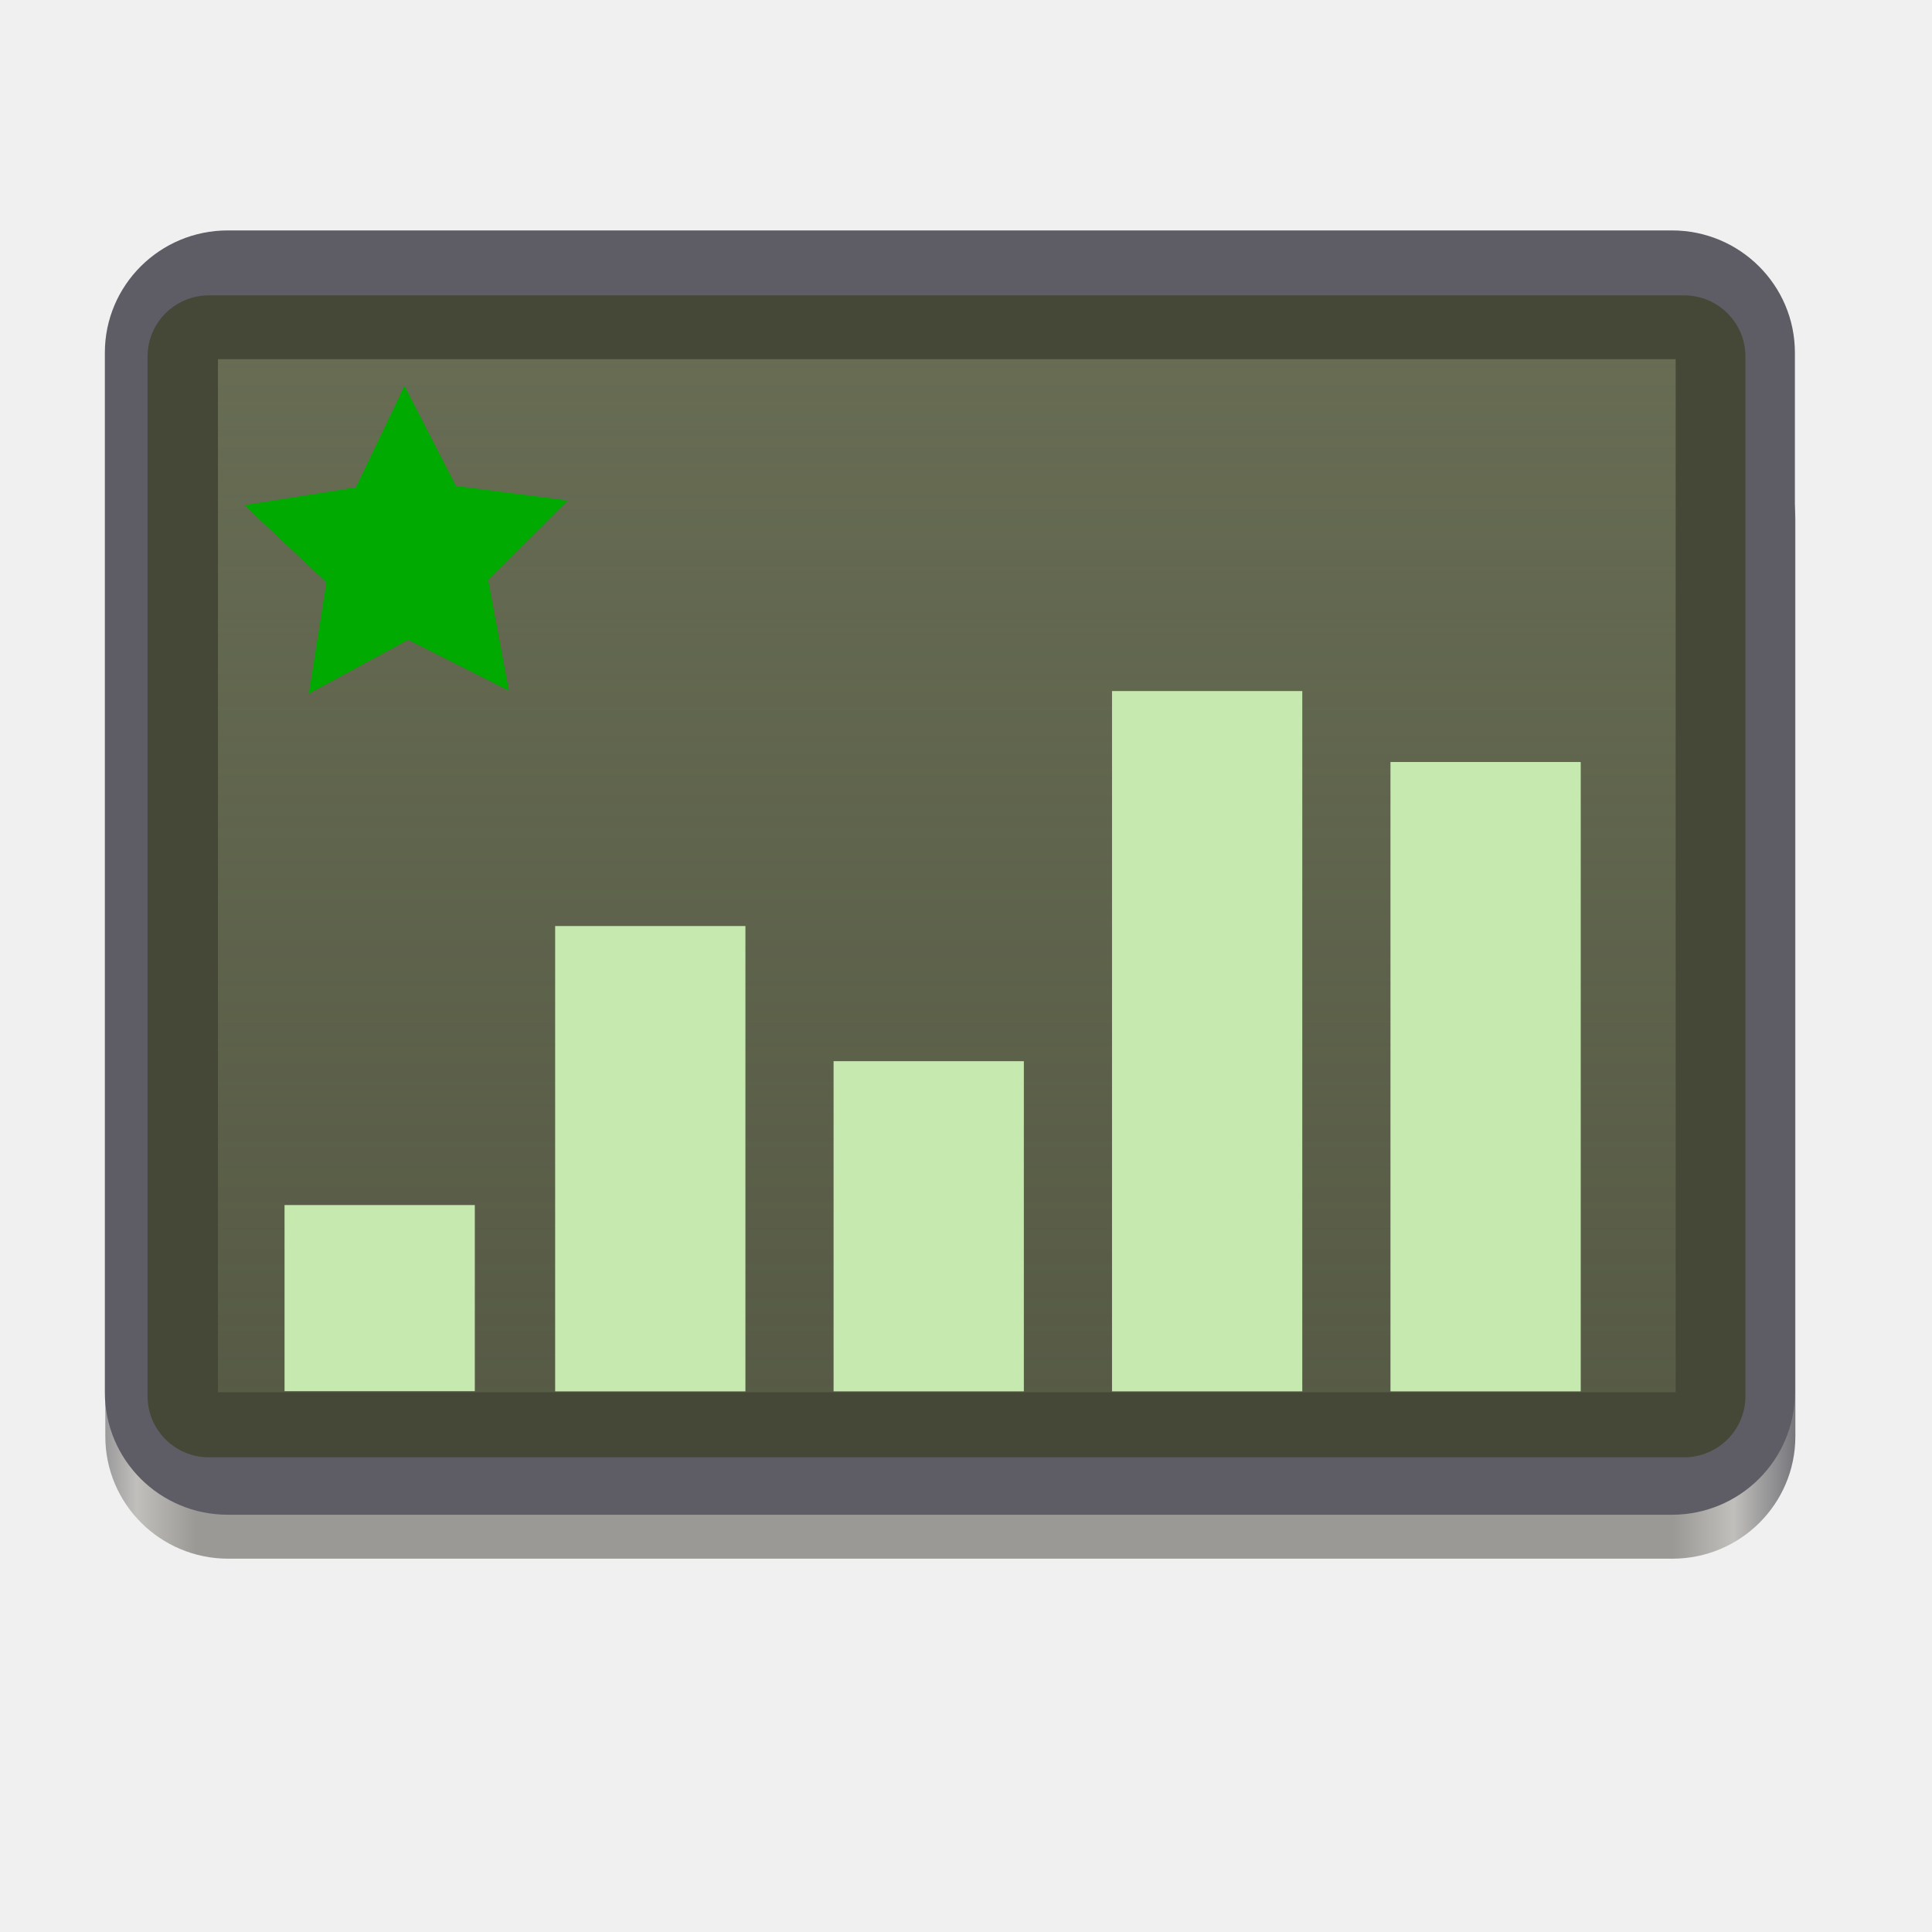
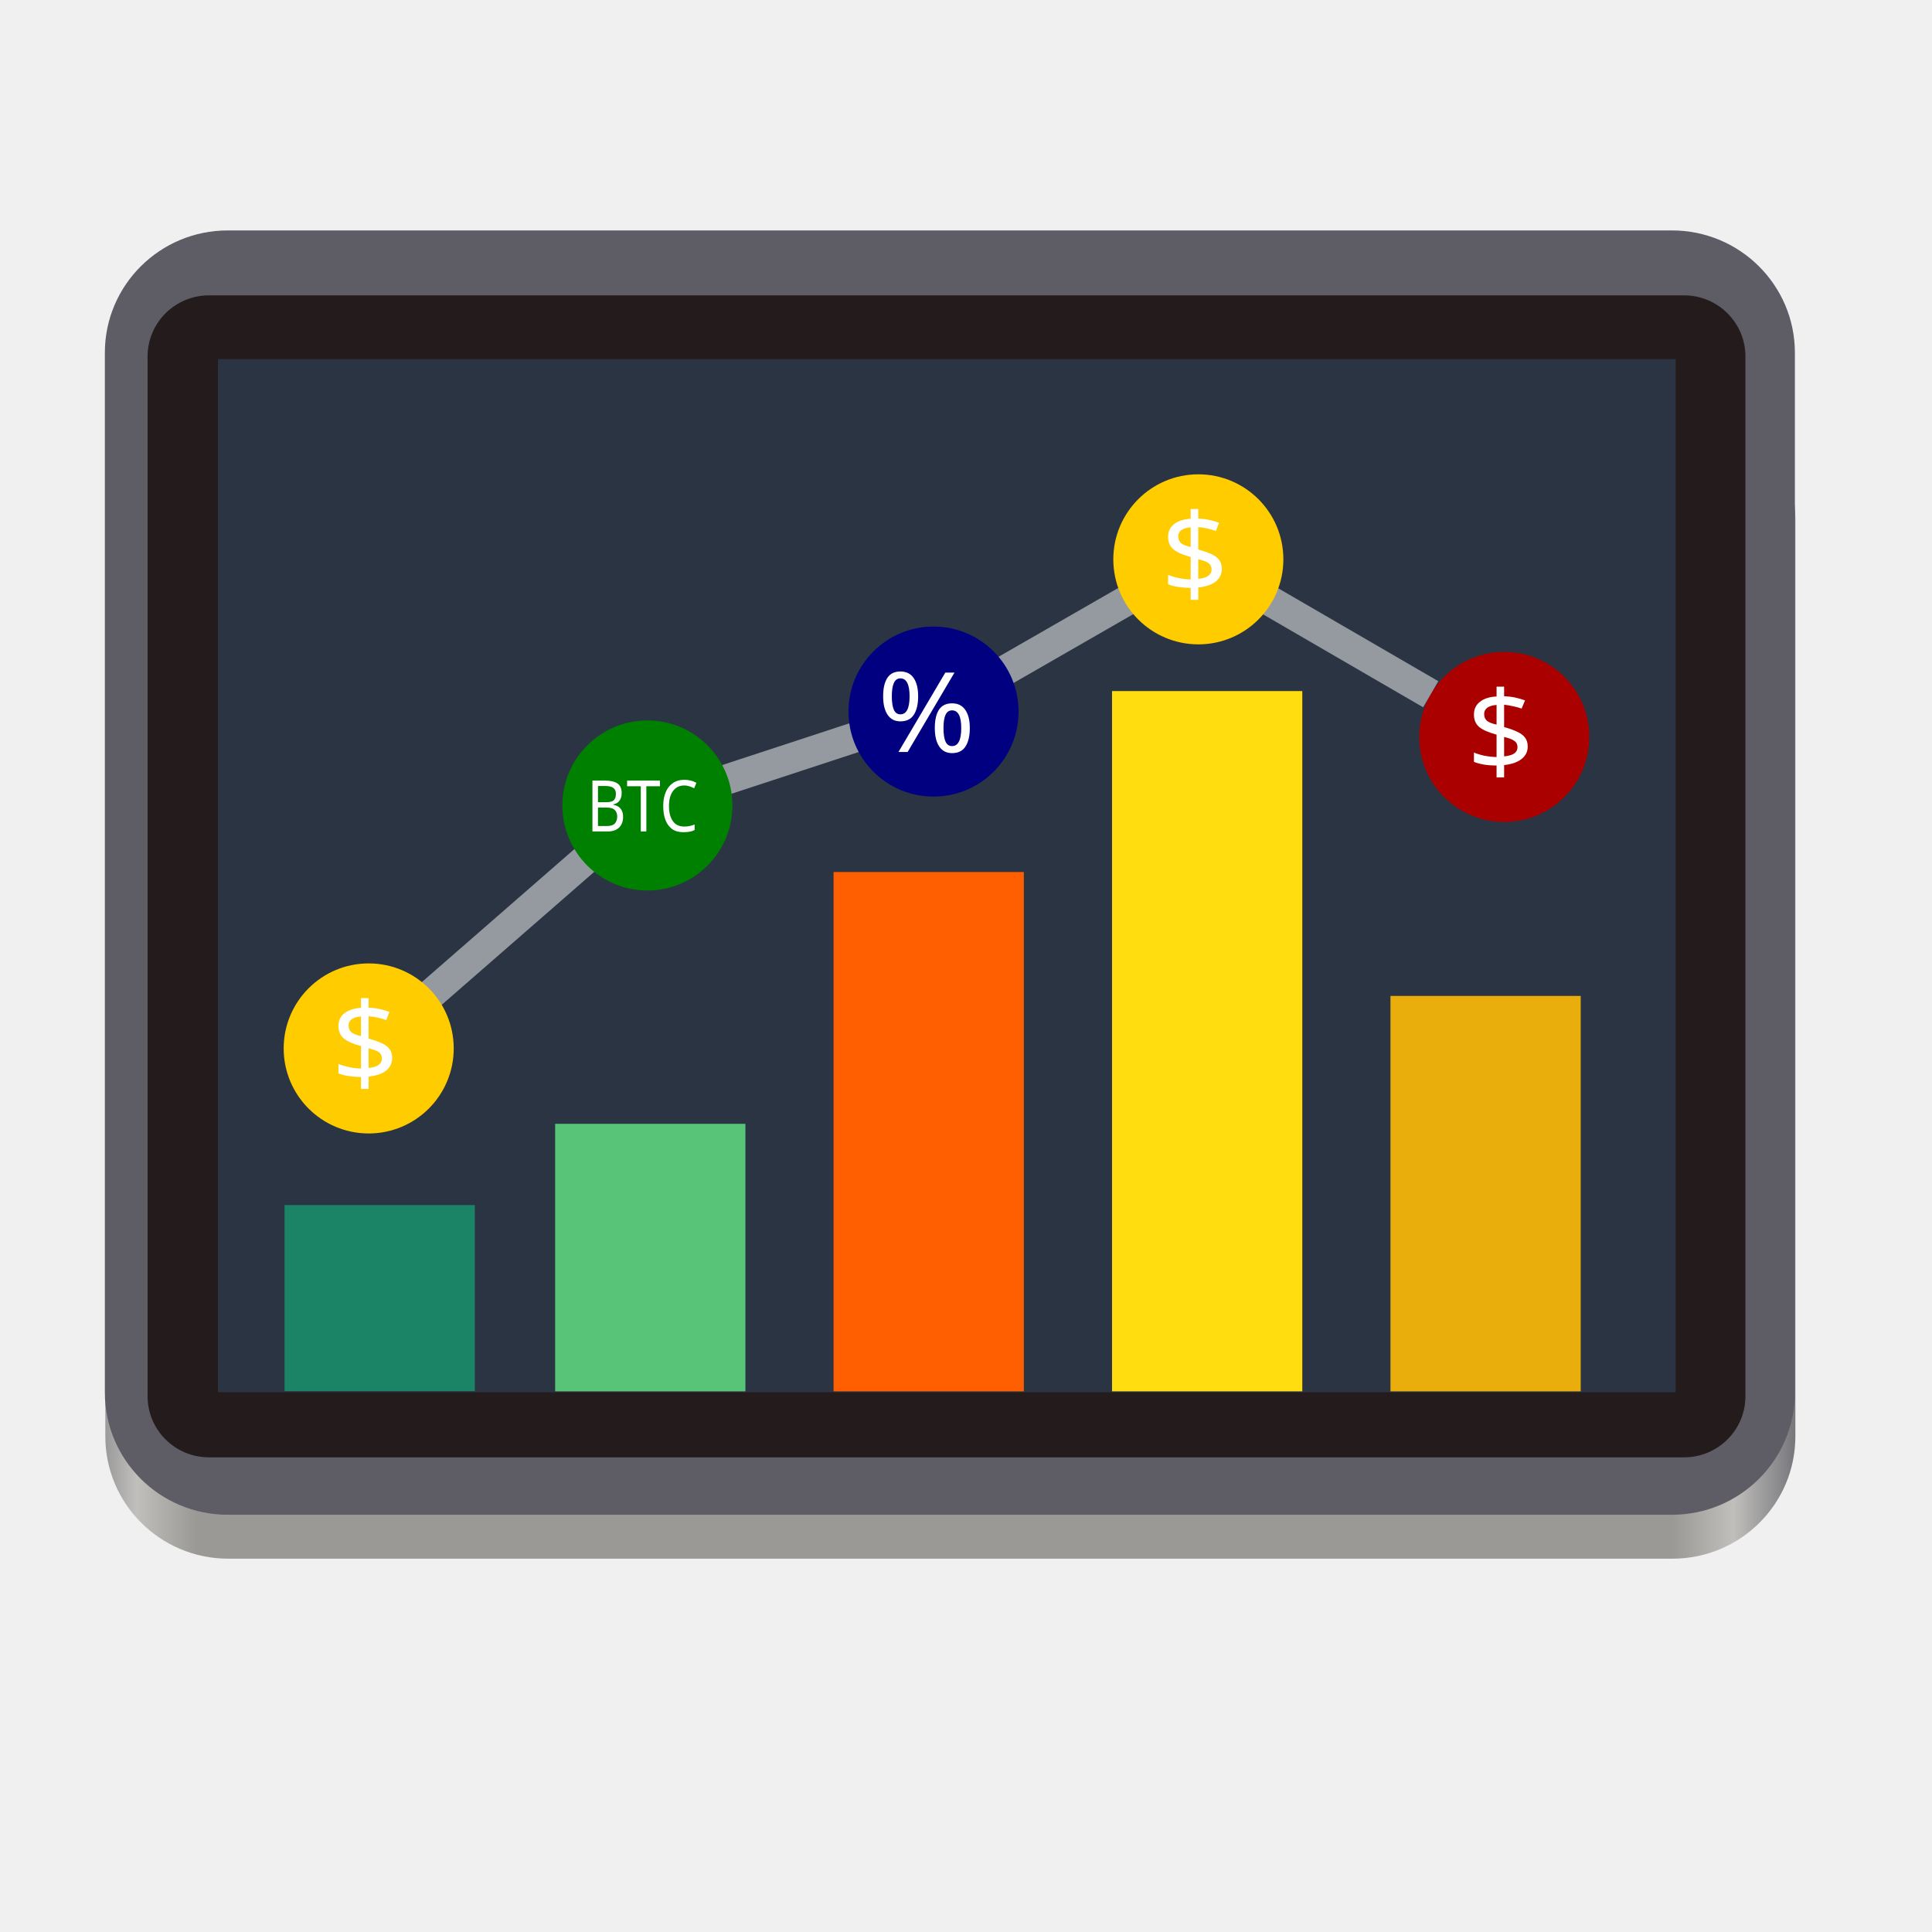
- <svg xmlns="http://www.w3.org/2000/svg" xmlns:xlink="http://www.w3.org/1999/xlink" height="128" viewBox="0 0 128 128" width="128" version="1.1" id="svg39">
+ <svg xmlns="http://www.w3.org/2000/svg" height="128" viewBox="0 0 128 128" width="128" version="1.1" id="svg39">
  <defs id="defs2454">
-     <linearGradient id="linearGradient3666">
-       <stop style="stop-color:#676c53;stop-opacity:1;" offset="0" id="stop3662" />
-       <stop style="stop-color:#676c53;stop-opacity:0;" offset="1" id="stop3664" />
-     </linearGradient>
    <marker style="overflow:visible" id="TriangleOutL" refX="0" refY="0" orient="auto">
      <path transform="scale(0.8)" style="fill:context-stroke;fill-rule:evenodd;stroke:context-stroke;stroke-width:1pt" d="M 5.77,0 -2.88,5 V -5 Z" id="path6947" />
    </marker>
-     <linearGradient id="a" gradientTransform="matrix(0.9123499,0,0,-0.9276203,-34.30522,-183.5716)" gradientUnits="userSpaceOnUse" x1="-7.0000001e-06" x2="112" y1="-212" y2="-212">
+     <linearGradient id="a" gradientTransform="matrix(1.017906,0,0,-1.012954,4.941639,-188.4638)" gradientUnits="userSpaceOnUse" x1="-7.0000001e-06" x2="112" y1="-212" y2="-212">
      <stop offset="0" stop-color="#77767b" id="stop1560" />
      <stop offset="0.036" stop-color="#c0bfbc" id="stop1562" />
      <stop offset="0.071" stop-color="#9a9996" id="stop1564" />
      <stop offset="0.929" stop-color="#9a9996" id="stop1566" />
      <stop offset="0.964" stop-color="#c0bfbc" id="stop1568" />
      <stop offset="1" stop-color="#77767b" id="stop1570" />
    </linearGradient>
    <clipPath id="k">
      <path d="m 16,38 h 96 v 65 H 16 Z m 0,0" id="path1620" />
    </clipPath>
    <clipPath id="k-3">
      <path d="m 16,38 h 96 v 65 H 16 Z m 0,0" id="path1620-6" />
    </clipPath>
    <linearGradient id="linearGradient1653" gradientUnits="userSpaceOnUse" x1="-31.094" x2="-32.359" y1="201.344" y2="284.543">
      <stop id="stop1649" offset="0" stop-color="#f6f5f4" stop-opacity=".5" style="stop-color:#5e5c64;stop-opacity:1" />
      <stop id="stop1651" offset="1" stop-color="#f6f5f4" stop-opacity="0" style="stop-color:#241f31;stop-opacity:1" />
    </linearGradient>
-     <linearGradient xlink:href="#linearGradient3666" id="linearGradient3668" x1="-18.512" y1="5.267" x2="-18.512" y2="43.695" gradientUnits="userSpaceOnUse" gradientTransform="matrix(3.448252,0,0,3.505967,81.45915,-7.953446)" />
    <linearGradient id="a-3" gradientTransform="matrix(1,0,0,-1,93.98458,-196.9811)" gradientUnits="userSpaceOnUse" x1="-7.0000001e-06" x2="112" y1="-212" y2="-212">
      <stop offset="0" stop-color="#77767b" id="stop862" />
      <stop offset="0.036" stop-color="#c0bfbc" id="stop864" />
      <stop offset="0.071" stop-color="#9a9996" id="stop866" />
      <stop offset="0.929" stop-color="#9a9996" id="stop868" />
      <stop offset="0.964" stop-color="#c0bfbc" id="stop870" />
      <stop offset="1" stop-color="#77767b" id="stop872" />
    </linearGradient>
    <clipPath id="e">
      <rect height="152" width="192" id="rect888" x="0" y="0" />
    </clipPath>
    <mask id="c">
      <g filter="url(#b)" id="g880">
        <rect fill-opacity="0.5" height="128" width="128" id="rect878" x="0" y="0" />
      </g>
    </mask>
    <filter id="b" height="1" width="1" x="0" y="0">
      <feColorMatrix in="SourceGraphic" type="matrix" values="0 0 0 0 1 0 0 0 0 1 0 0 0 0 1 0 0 0 1 0" id="feColorMatrix875" />
    </filter>
    <linearGradient id="d" gradientTransform="matrix(-1,0,0,1,16,-156)" gradientUnits="userSpaceOnUse" x1="-31.094" x2="-32.359" y1="201.344" y2="284.543">
      <stop offset="0" stop-color="#f6f5f4" stop-opacity="0.5" id="stop883" />
      <stop offset="1" stop-color="#f6f5f4" stop-opacity="0" id="stop885" />
    </linearGradient>
    <linearGradient id="f" gradientTransform="matrix(-1,0,0,1,213.9846,-16.98113)" gradientUnits="userSpaceOnUse" x1="66.711" x2="66.625" y1="70.109" y2="92.238">
      <stop offset="0" stop-color="#33d17a" id="stop891" />
      <stop offset="1" stop-color="#8ff0a4" stop-opacity="0.024" id="stop893" />
    </linearGradient>
    <linearGradient id="g" gradientTransform="matrix(1.018182,0,0,-1,92.94822,-196.9811)" gradientUnits="userSpaceOnUse" x1="2" x2="112" y1="-300" y2="-300">
      <stop offset="0" stop-color="#3d3846" id="stop896" />
      <stop offset="0.036" stop-color="#9a9996" id="stop898" />
      <stop offset="0.071" stop-color="#5e5c64" id="stop900" />
      <stop offset="0.929" stop-color="#5e5c64" id="stop902" />
      <stop offset="0.964" stop-color="#9a9996" id="stop904" />
      <stop offset="1" stop-color="#3d3846" id="stop906" />
    </linearGradient>
    <clipPath id="j">
      <rect height="152" width="192" id="rect919" x="0" y="0" />
    </clipPath>
    <mask id="h">
      <g filter="url(#b)" id="g911">
        <rect fill-opacity="0.5" height="128" width="128" id="rect909" x="0" y="0" />
      </g>
    </mask>
    <filter id="filter1393" height="1" width="1" x="0" y="0">
      <feColorMatrix in="SourceGraphic" type="matrix" values="0 0 0 0 1 0 0 0 0 1 0 0 0 0 1 0 0 0 1 0" id="feColorMatrix1391" />
    </filter>
    <linearGradient id="i" gradientTransform="matrix(-1,0,0,1,16,-156)" gradientUnits="userSpaceOnUse" x1="-32" x2="-32" y1="208" y2="276">
      <stop offset="0" stop-color="#5e5c64" id="stop914" />
      <stop offset="1" stop-color="#241f31" id="stop916" />
    </linearGradient>
    <clipPath id="k-6">
      <path d="m 16,38 h 96 v 65 H 16 Z m 0,0" id="path922" />
    </clipPath>
    <clipPath id="m">
      <rect height="152" width="192" id="rect930" x="0" y="0" />
    </clipPath>
    <mask id="l">
      <g filter="url(#b)" id="g927">
        <rect fill-opacity="0.5" height="128" width="128" id="rect925" x="0" y="0" />
      </g>
    </mask>
    <filter id="filter1407" height="1" width="1" x="0" y="0">
      <feColorMatrix in="SourceGraphic" type="matrix" values="0 0 0 0 1 0 0 0 0 1 0 0 0 0 1 0 0 0 1 0" id="feColorMatrix1405" />
    </filter>
    <linearGradient id="n" gradientTransform="rotate(-90,14.00172,94.01714)" gradientUnits="userSpaceOnUse" x1="64" x2="74" y1="236" y2="236">
      <stop offset="0" stop-color="#33d17a" id="stop933" />
      <stop offset="1" stop-color="#c8f8d2" id="stop935" />
    </linearGradient>
  </defs>
  <g id="layer1" style="display:inline">
-     <g id="g1922" transform="matrix(1.115697,0,0,1.091992,43.21587,11.99497)">
-       <path d="m -25.182,83.583 h 85.761 c 4.031,0 7.299,-3.323 7.299,-7.421 V 20.505 c 0,-4.098 -3.268,-7.421 -7.299,-7.421 h -85.761 c -4.031,0 -7.299,3.323 -7.299,7.421 v 55.657 c 0,4.098 3.268,7.421 7.299,7.421 z m 0,0" fill="url(#a)" id="path1636" style="fill:url(#a);stroke-width:0.92" />
-       <path d="m 60.552,2.996 h -85.761 c -4.031,0 -7.299,3.323 -7.299,7.421 v 63.078 c 0,4.098 3.268,7.421 7.299,7.421 h 85.761 c 4.031,0 7.299,-3.323 7.299,-7.421 v -63.078 c 0,-4.098 -3.268,-7.421 -7.299,-7.421 z m 0,0" fill="#deddda" id="path1638" style="fill:#5e5c64;fill-opacity:1;stroke-width:0.92" />
-       <path d="m 61.264,6.935 h -87.586 c -2.017,0 -3.649,1.66 -3.649,3.71 v 63.078 c 0,2.051 1.632,3.71 3.649,3.71 h 87.586 c 2.017,0 3.649,-1.66 3.649,-3.71 V 10.646 c 0,-2.051 -1.632,-3.71 -3.649,-3.71 z m 0,0" fill="#241f31" id="path1640" style="fill:#454837;stroke-width:0.92" />
-       <rect style="fill:url(#linearGradient3668);fill-opacity:1;stroke-width:0.92" id="rect3272" width="86.564" height="62.676" x="-25.793" y="10.806" />
-       <rect style="fill:#c6e9af;stroke-width:0.457" id="rect3586-2" width="11.298" height="11.291" x="-21.837" y="62.128" />
-       <rect style="fill:#c6e9af;stroke-width:0.722" id="rect3586" width="11.298" height="28.232" x="-5.768" y="45.199" />
-       <rect style="fill:#c6e9af;stroke-width:0.608" id="rect3586-7" width="11.298" height="20.031" x="10.766" y="53.399" />
-       <rect style="fill:#c6e9af;stroke-width:0.886" id="rect3586-5" width="11.298" height="42.487" x="27.3" y="30.943" />
-       <rect style="fill:#c6e9af;stroke-width:0.84" id="rect3586-56" width="11.298" height="38.184" x="43.835" y="35.247" />
-       <path style="fill:#00aa00" id="path2909" d="m -68.487,63.809 -6.561,-3.33 -6.463,3.517 1.14,-7.269 -5.342,-5.06 7.265,-1.162 3.161,-6.644 3.35,6.55 7.295,0.953 -5.194,5.211 z" transform="matrix(0.9123499,0,0,0.9276203,53.97248,-28.26461)" />
+     <path d="m 15.121,103.267 h 95.683 c 4.497,0 8.143,-3.628 8.143,-8.104 V 34.386 c 0,-4.475 -3.646,-8.104 -8.143,-8.104 H 15.121 c -4.497,0 -8.143,3.628 -8.143,8.104 v 60.777 c 0,4.475 3.646,8.104 8.143,8.104 z m 0,0" fill="url(#a)" id="path1636" style="fill:url(#a);stroke-width:1.015" />
+     <path d="M 110.774,15.267 H 15.09 c -4.497,0 -8.143,3.628 -8.143,8.104 v 68.881 c 0,4.475 3.646,8.104 8.143,8.104 h 95.683 c 4.497,0 8.143,-3.628 8.143,-8.104 V 23.371 c 0,-4.475 -3.646,-8.104 -8.143,-8.104 z m 0,0" fill="#deddda" id="path1638" style="fill:#5e5c64;fill-opacity:1;stroke-width:1.015" />
+     <path d="M 111.568,19.568 H 13.849 c -2.251,0 -4.072,1.812 -4.072,4.052 V 92.501 c 0,2.24 1.821,4.052 4.072,4.052 h 97.719 c 2.251,0 4.072,-1.812 4.072,-4.052 V 23.62 c 0,-2.24 -1.821,-4.052 -4.072,-4.052 z m 0,0" fill="#241f31" id="path1640" style="fill:#241c1c;stroke-width:1.015" />
+     <rect style="fill:#2b3443;fill-opacity:1;stroke-width:1.015" id="rect3272" width="96.579" height="68.442" x="14.439" y="23.795" />
+     <rect style="fill:#1b8366;stroke-width:0.504;fill-opacity:1" id="rect3586-2" width="12.605" height="12.329" x="18.852" y="79.838" />
+     <rect style="fill:#57c478;stroke-width:0.604;fill-opacity:1" id="rect3586" width="12.605" height="17.725" x="36.78" y="74.455" />
+     <rect style="fill:#ff5f00;stroke-width:0.842;fill-opacity:1" id="rect3586-7" width="12.605" height="34.407" x="55.227" y="57.774" />
+     <rect style="fill:#ffdd0e;stroke-width:0.978;fill-opacity:1" id="rect3586-5" width="12.605" height="46.396" x="73.675" y="45.785" />
+     <rect style="fill:#e9ae0b;stroke-width:0.735;fill-opacity:1" id="rect3586-56" width="12.605" height="26.198" x="92.122" y="65.983" />
+     <path style="fill:#ffffff;fill-rule:evenodd;stroke:#ffffff;stroke-width:2;stroke-linecap:butt;stroke-linejoin:miter;stroke-opacity:1;fill-opacity:1;opacity:0.5;stroke-miterlimit:4;stroke-dasharray:none" d="M 24.427,69.462 42.892,53.365" id="path23337" />
+     <g id="g23307" transform="translate(79.99844,35.4618)">
+       <g id="g6749-1" transform="matrix(0.4960978,0,0,0.4960978,-30.54764,20.09219)" style="display:inline">
+         <circle style="fill:#ffcc00" id="path763-2" cx="-50.441" cy="28.034" r="11.355" />
+         <text xml:space="preserve" style="font-style:normal;font-weight:normal;font-size:15.305px;line-height:1.25;font-family:sans-serif;fill:#ffffff;fill-opacity:1;stroke:none;stroke-width:0.383" x="-53.758" y="33.614" id="text1876-7" transform="scale(1.031744,0.969233)">
+           <tspan id="tspan1874-0" x="-53.758" y="33.614" style="fill:#ffffff;stroke-width:0.383">$</tspan>
+         </text>
+       </g>
+     </g>
+     <path style="fill:none;fill-rule:evenodd;stroke:#ffffff;stroke-width:2;stroke-linecap:butt;stroke-linejoin:miter;stroke-opacity:1;opacity:0.5;stroke-miterlimit:4;stroke-dasharray:none" d="M 42.892,53.365 61.848,47.144" id="path23339" />
+     <g id="g23301" transform="translate(77.73583,20.69199)">
+       <g id="g6749-2-7" transform="matrix(0.4960978,0,0,0.4960978,-9.820484,18.76506)" style="display:inline">
+         <circle style="fill:#008000" id="path763-6-9" cx="-50.441" cy="28.034" r="11.355" />
+         <text xml:space="preserve" style="font-style:normal;font-weight:normal;font-size:8.845px;line-height:1.25;font-family:sans-serif;fill:#ffffff;fill-opacity:1;stroke:none;stroke-width:0.221" x="-63.057" y="29.263" id="text1876-1-2" transform="scale(0.9289736,1.076457)">
+           <tspan id="tspan1874-8-0" x="-63.057" y="29.263" style="fill:#ffffff;stroke-width:0.221">BTC</tspan>
+         </text>
+       </g>
+     </g>
+     <g id="g23295" transform="translate(126.5696,36.2089)">
+       <circle style="fill:#aa0000;stroke-width:0.496" id="path763-3" cx="-26.909" cy="12.614" r="5.633" />
+       <text xml:space="preserve" style="font-style:normal;font-weight:normal;font-size:7.593px;line-height:1.25;font-family:sans-serif;fill:#ffffff;fill-opacity:1;stroke:none;stroke-width:0.19" x="-28.496" y="15.341" id="text1876-6" transform="scale(1.031744,0.969233)">
+         <tspan id="tspan1874-06" x="-28.496" y="15.341" style="fill:#ffffff;stroke-width:0.19">$</tspan>
+       </text>
+     </g>
+     <path style="fill:none;fill-rule:evenodd;stroke:#ffffff;stroke-width:2;stroke-linecap:butt;stroke-linejoin:miter;stroke-opacity:1;opacity:0.5;stroke-miterlimit:4;stroke-dasharray:none" d="M 61.848,47.144 79.393,37.058" id="path23341" />
+     <g id="g23290" transform="translate(109.4982,37.56397)">
+       <g id="g6749-2" transform="matrix(0.4960978,0,0,0.4960978,-22.62655,-4.328018)" style="display:inline">
+         <circle style="fill:#000080" id="path763-6" cx="-50.441" cy="28.034" r="11.355" />
+         <text xml:space="preserve" style="font-style:normal;font-weight:normal;font-size:15.305px;line-height:1.25;font-family:sans-serif;fill:#ffffff;fill-opacity:1;stroke:none;stroke-width:0.383" x="-56.161" y="34.495" id="text1876-1" transform="scale(1.031744,0.969233)">
+           <tspan id="tspan1874-8" x="-56.161" y="34.495" style="fill:#ffffff;stroke-width:0.383">%</tspan>
+         </text>
+       </g>
+     </g>
+     <path style="opacity:0.5;fill:none;fill-rule:evenodd;stroke:#ffffff;stroke-width:2;stroke-linecap:butt;stroke-linejoin:miter;stroke-miterlimit:4;stroke-dasharray:none;stroke-opacity:1" d="m 79.393,37.058 15.396,8.937" id="path23343" />
+     <g id="g23313" transform="translate(154.195,16.75844)">
+       <g id="g6749" transform="matrix(0.4960978,0,0,0.4960978,-49.77814,6.391736)">
+         <circle style="fill:#ffcc00" id="path763" cx="-50.441" cy="28.034" r="11.355" />
+         <text xml:space="preserve" style="font-style:normal;font-weight:normal;font-size:15.305px;line-height:1.25;font-family:sans-serif;fill:#ffffff;fill-opacity:1;stroke:none;stroke-width:0.383" x="-53.758" y="33.614" id="text1876" transform="scale(1.031744,0.969233)">
+           <tspan id="tspan1874" x="-53.758" y="33.614" style="fill:#ffffff;stroke-width:0.383">$</tspan>
+         </text>
+       </g>
    </g>
  </g>
</svg>
